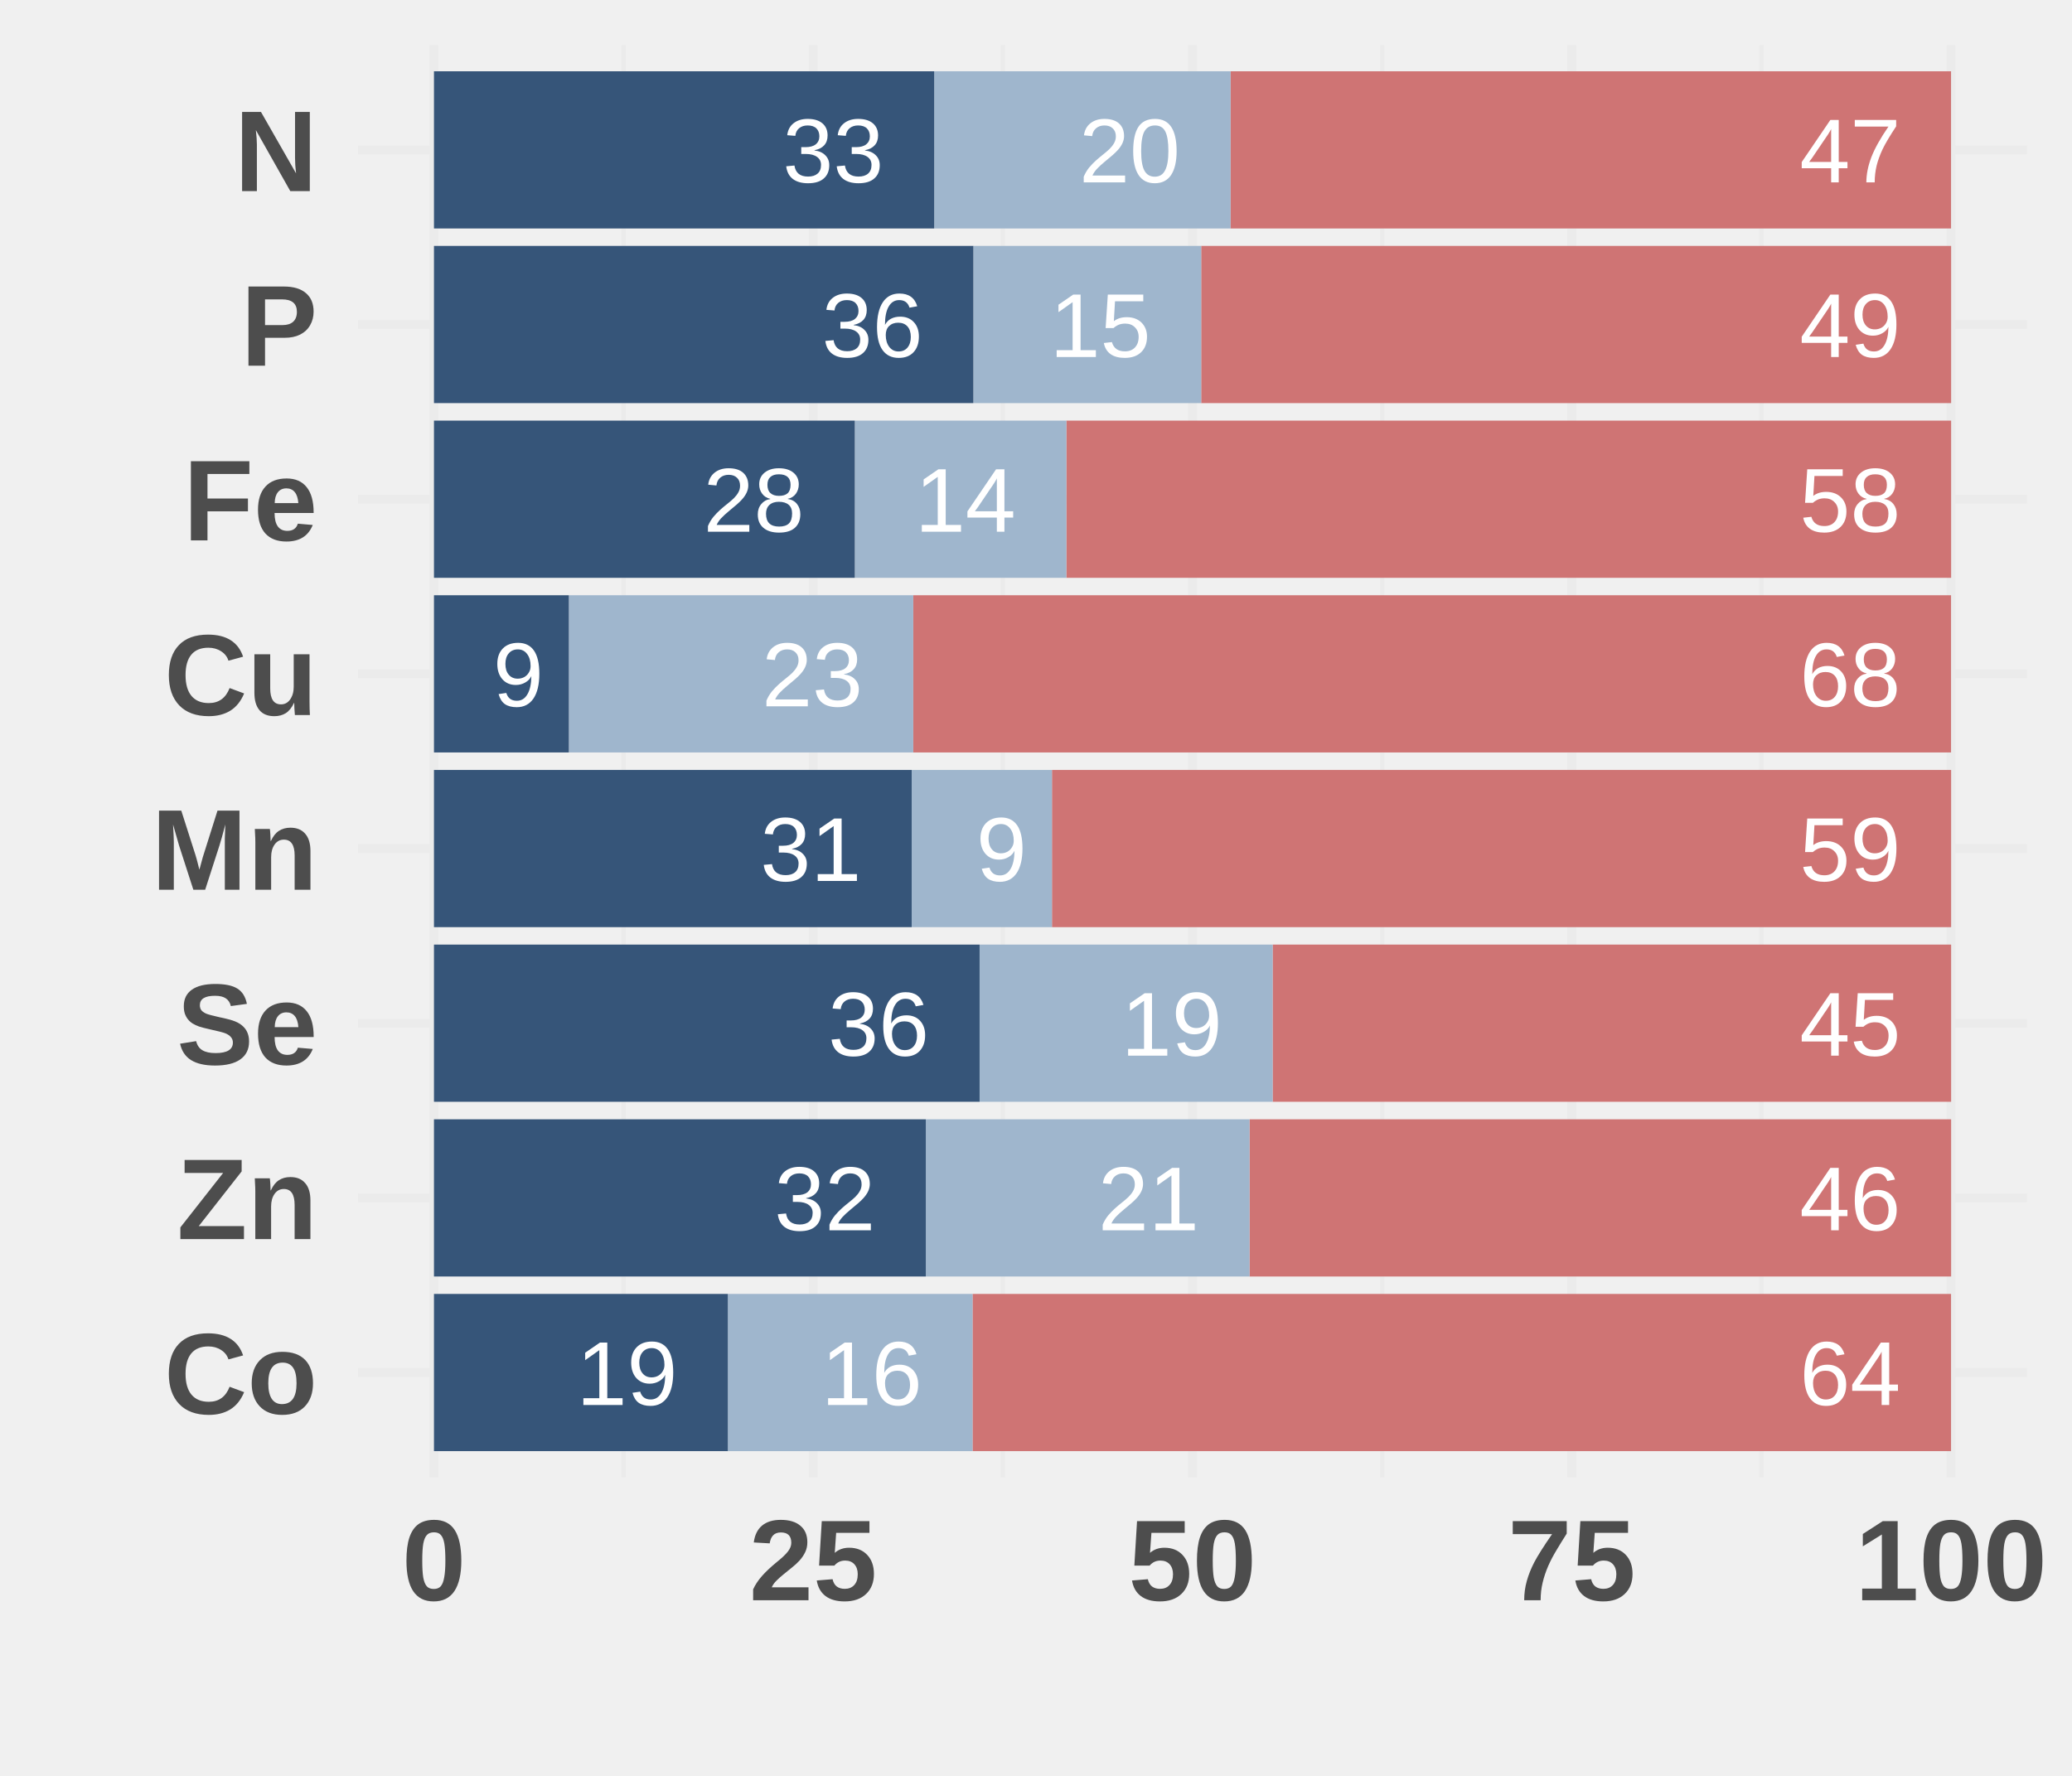
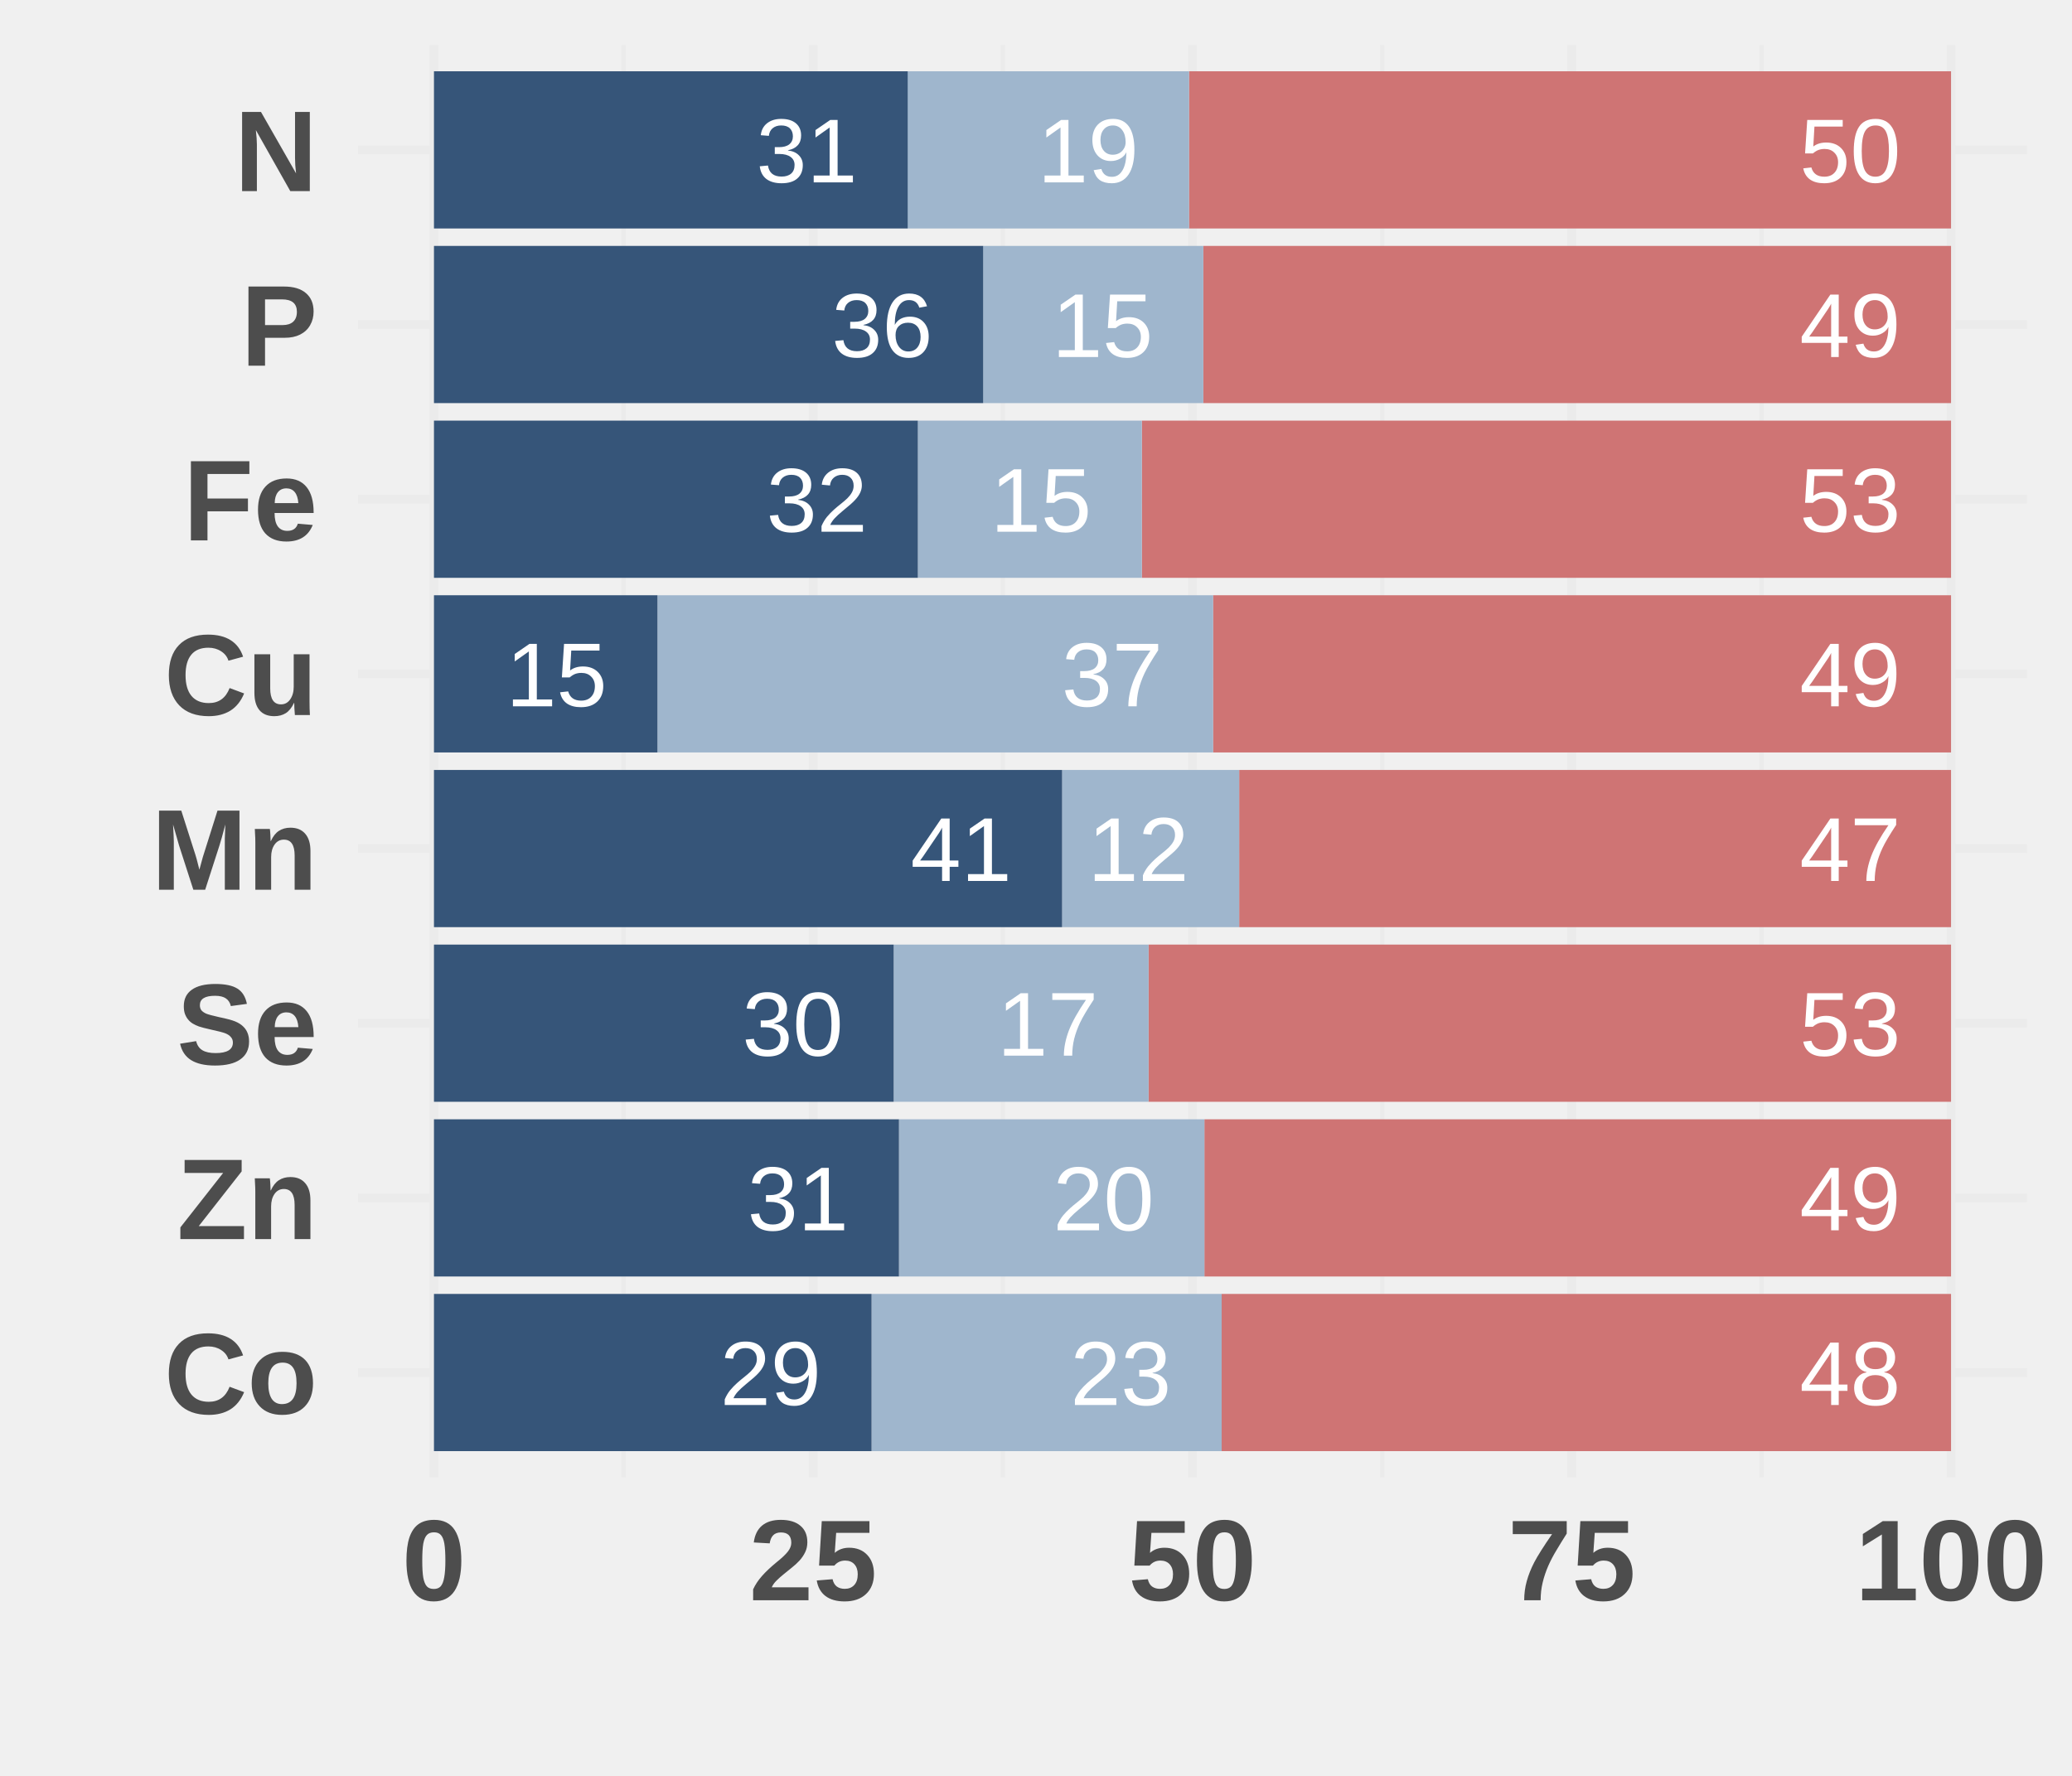
<svg xmlns="http://www.w3.org/2000/svg" class="svglite" width="252.00pt" height="216.00pt" viewBox="0 0 252.00 216.00">
  <defs>
    <style type="text/css">
    .svglite line, .svglite polyline, .svglite polygon, .svglite path, .svglite rect, .svglite circle {
      fill: none;
      stroke: #000000;
      stroke-linecap: round;
      stroke-linejoin: round;
      stroke-miterlimit: 10.00;
    }
    .svglite text {
      white-space: pre;
    }
  </style>
  </defs>
  <rect width="100%" height="100%" style="stroke: none; fill: none;" />
  <defs>
    <clipPath id="cpMC4wMHwyNTIuMDB8MC4wMHwyMTYuMDA=">
      <rect x="0.00" y="0.00" width="252.00" height="216.00" />
    </clipPath>
  </defs>
  <g clip-path="url(#cpMC4wMHwyNTIuMDB8MC4wMHwyMTYuMDA=)">
</g>
  <defs>
    <clipPath id="cpNDMuNTV8MjQ2LjUyfDUuNDh8MTc5LjY5">
      <rect x="43.55" y="5.48" width="202.97" height="174.21" />
    </clipPath>
  </defs>
  <g clip-path="url(#cpNDMuNTV8MjQ2LjUyfDUuNDh8MTc5LjY5)">
    <polyline points="75.84,179.69 75.84,5.48 " style="stroke-width: 0.53; stroke: #EBEBEB; stroke-linecap: butt;" />
    <polyline points="121.97,179.69 121.97,5.48 " style="stroke-width: 0.53; stroke: #EBEBEB; stroke-linecap: butt;" />
    <polyline points="168.10,179.69 168.10,5.48 " style="stroke-width: 0.53; stroke: #EBEBEB; stroke-linecap: butt;" />
    <polyline points="214.23,179.69 214.23,5.48 " style="stroke-width: 0.53; stroke: #EBEBEB; stroke-linecap: butt;" />
    <polyline points="43.55,166.94 246.52,166.94 " style="stroke-width: 1.07; stroke: #EBEBEB; stroke-linecap: butt;" />
    <polyline points="43.55,145.70 246.52,145.70 " style="stroke-width: 1.07; stroke: #EBEBEB; stroke-linecap: butt;" />
    <polyline points="43.55,124.45 246.52,124.45 " style="stroke-width: 1.07; stroke: #EBEBEB; stroke-linecap: butt;" />
    <polyline points="43.55,103.21 246.52,103.21 " style="stroke-width: 1.07; stroke: #EBEBEB; stroke-linecap: butt;" />
    <polyline points="43.55,81.96 246.52,81.96 " style="stroke-width: 1.07; stroke: #EBEBEB; stroke-linecap: butt;" />
    <polyline points="43.55,60.72 246.52,60.72 " style="stroke-width: 1.07; stroke: #EBEBEB; stroke-linecap: butt;" />
    <polyline points="43.55,39.47 246.52,39.47 " style="stroke-width: 1.07; stroke: #EBEBEB; stroke-linecap: butt;" />
    <polyline points="43.55,18.23 246.52,18.23 " style="stroke-width: 1.07; stroke: #EBEBEB; stroke-linecap: butt;" />
    <polyline points="52.78,179.69 52.78,5.48 " style="stroke-width: 1.07; stroke: #EBEBEB; stroke-linecap: butt;" />
    <polyline points="98.90,179.69 98.90,5.48 " style="stroke-width: 1.07; stroke: #EBEBEB; stroke-linecap: butt;" />
    <polyline points="145.03,179.69 145.03,5.48 " style="stroke-width: 1.07; stroke: #EBEBEB; stroke-linecap: butt;" />
    <polyline points="191.16,179.69 191.16,5.48 " style="stroke-width: 1.07; stroke: #EBEBEB; stroke-linecap: butt;" />
    <polyline points="237.29,179.69 237.29,5.48 " style="stroke-width: 1.07; stroke: #EBEBEB; stroke-linecap: butt;" />
-     <rect x="149.65" y="8.67" width="87.64" height="19.12" style="stroke-width: 1.07; stroke: none; stroke-linecap: square; stroke-linejoin: miter; fill: #CF7474;" />
-     <rect x="146.09" y="29.91" width="91.21" height="19.12" style="stroke-width: 1.07; stroke: none; stroke-linecap: square; stroke-linejoin: miter; fill: #CF7474;" />
-     <rect x="129.69" y="51.16" width="107.61" height="19.12" style="stroke-width: 1.07; stroke: none; stroke-linecap: square; stroke-linejoin: miter; fill: #CF7474;" />
-     <rect x="111.06" y="72.40" width="126.23" height="19.12" style="stroke-width: 1.07; stroke: none; stroke-linecap: square; stroke-linejoin: miter; fill: #CF7474;" />
-     <rect x="127.94" y="93.65" width="109.36" height="19.12" style="stroke-width: 1.07; stroke: none; stroke-linecap: square; stroke-linejoin: miter; fill: #CF7474;" />
-     <rect x="154.78" y="114.89" width="82.52" height="19.12" style="stroke-width: 1.07; stroke: none; stroke-linecap: square; stroke-linejoin: miter; fill: #CF7474;" />
-     <rect x="151.97" y="136.14" width="85.33" height="19.12" style="stroke-width: 1.07; stroke: none; stroke-linecap: square; stroke-linejoin: miter; fill: #CF7474;" />
-     <rect x="118.28" y="157.38" width="119.01" height="19.12" style="stroke-width: 1.07; stroke: none; stroke-linecap: square; stroke-linejoin: miter; fill: #CF7474;" />
-     <rect x="113.62" y="8.67" width="36.04" height="19.12" style="stroke-width: 1.07; stroke: none; stroke-linecap: square; stroke-linejoin: miter; fill: #9FB6CD;" />
-     <rect x="118.38" y="29.91" width="27.71" height="19.12" style="stroke-width: 1.07; stroke: none; stroke-linecap: square; stroke-linejoin: miter; fill: #9FB6CD;" />
-     <rect x="103.96" y="51.16" width="25.73" height="19.12" style="stroke-width: 1.07; stroke: none; stroke-linecap: square; stroke-linejoin: miter; fill: #9FB6CD;" />
-     <rect x="69.18" y="72.40" width="41.89" height="19.12" style="stroke-width: 1.07; stroke: none; stroke-linecap: square; stroke-linejoin: miter; fill: #9FB6CD;" />
-     <rect x="110.88" y="93.65" width="17.06" height="19.12" style="stroke-width: 1.07; stroke: none; stroke-linecap: square; stroke-linejoin: miter; fill: #9FB6CD;" />
-     <rect x="119.14" y="114.89" width="35.64" height="19.12" style="stroke-width: 1.07; stroke: none; stroke-linecap: square; stroke-linejoin: miter; fill: #9FB6CD;" />
-     <rect x="112.60" y="136.14" width="39.37" height="19.12" style="stroke-width: 1.07; stroke: none; stroke-linecap: square; stroke-linejoin: miter; fill: #9FB6CD;" />
-     <rect x="88.52" y="157.38" width="29.76" height="19.12" style="stroke-width: 1.07; stroke: none; stroke-linecap: square; stroke-linejoin: miter; fill: #9FB6CD;" />
-     <rect x="52.78" y="8.67" width="60.84" height="19.12" style="stroke-width: 1.07; stroke: none; stroke-linecap: square; stroke-linejoin: miter; fill: #365579;" />
-     <rect x="52.78" y="29.91" width="65.60" height="19.12" style="stroke-width: 1.07; stroke: none; stroke-linecap: square; stroke-linejoin: miter; fill: #365579;" />
-     <rect x="52.78" y="51.16" width="51.18" height="19.12" style="stroke-width: 1.07; stroke: none; stroke-linecap: square; stroke-linejoin: miter; fill: #365579;" />
-     <rect x="52.78" y="72.40" width="16.40" height="19.12" style="stroke-width: 1.07; stroke: none; stroke-linecap: square; stroke-linejoin: miter; fill: #365579;" />
-     <rect x="52.78" y="93.65" width="58.10" height="19.12" style="stroke-width: 1.07; stroke: none; stroke-linecap: square; stroke-linejoin: miter; fill: #365579;" />
-     <rect x="52.78" y="114.89" width="66.36" height="19.12" style="stroke-width: 1.07; stroke: none; stroke-linecap: square; stroke-linejoin: miter; fill: #365579;" />
-     <rect x="52.78" y="136.14" width="59.82" height="19.12" style="stroke-width: 1.07; stroke: none; stroke-linecap: square; stroke-linejoin: miter; fill: #365579;" />
-     <rect x="52.78" y="157.38" width="35.74" height="19.12" style="stroke-width: 1.07; stroke: none; stroke-linecap: square; stroke-linejoin: miter; fill: #365579;" />
-     <text x="231.16" y="22.18" text-anchor="end" style="font-size: 11.04px;fill: #FFFFFF; font-family: &quot;Arial&quot;;" textLength="12.27px" lengthAdjust="spacingAndGlyphs">47</text>
+     <rect x="144.61" y="8.67" width="92.68" height="19.12" style="stroke-width: 1.07; stroke: none; stroke-linecap: square; stroke-linejoin: miter; fill: #CF7474;" />
+     <rect x="146.35" y="29.91" width="90.94" height="19.12" style="stroke-width: 1.07; stroke: none; stroke-linecap: square; stroke-linejoin: miter; fill: #CF7474;" />
+     <rect x="138.87" y="51.16" width="98.42" height="19.12" style="stroke-width: 1.07; stroke: none; stroke-linecap: square; stroke-linejoin: miter; fill: #CF7474;" />
+     <rect x="147.53" y="72.40" width="89.76" height="19.12" style="stroke-width: 1.07; stroke: none; stroke-linecap: square; stroke-linejoin: miter; fill: #CF7474;" />
+     <rect x="150.71" y="93.65" width="86.58" height="19.12" style="stroke-width: 1.07; stroke: none; stroke-linecap: square; stroke-linejoin: miter; fill: #CF7474;" />
+     <rect x="139.69" y="114.89" width="97.60" height="19.12" style="stroke-width: 1.07; stroke: none; stroke-linecap: square; stroke-linejoin: miter; fill: #CF7474;" />
+     <rect x="146.48" y="136.14" width="90.81" height="19.12" style="stroke-width: 1.07; stroke: none; stroke-linecap: square; stroke-linejoin: miter; fill: #CF7474;" />
+     <rect x="148.58" y="157.38" width="88.71" height="19.12" style="stroke-width: 1.07; stroke: none; stroke-linecap: square; stroke-linejoin: miter; fill: #CF7474;" />
+     <rect x="110.39" y="8.67" width="34.22" height="19.12" style="stroke-width: 1.07; stroke: none; stroke-linecap: square; stroke-linejoin: miter; fill: #9FB6CD;" />
+     <rect x="119.56" y="29.91" width="26.79" height="19.12" style="stroke-width: 1.07; stroke: none; stroke-linecap: square; stroke-linejoin: miter; fill: #9FB6CD;" />
+     <rect x="111.63" y="51.16" width="27.24" height="19.12" style="stroke-width: 1.07; stroke: none; stroke-linecap: square; stroke-linejoin: miter; fill: #9FB6CD;" />
+     <rect x="79.96" y="72.40" width="67.58" height="19.12" style="stroke-width: 1.07; stroke: none; stroke-linecap: square; stroke-linejoin: miter; fill: #9FB6CD;" />
+     <rect x="129.16" y="93.65" width="21.55" height="19.12" style="stroke-width: 1.07; stroke: none; stroke-linecap: square; stroke-linejoin: miter; fill: #9FB6CD;" />
+     <rect x="108.69" y="114.89" width="31.00" height="19.12" style="stroke-width: 1.07; stroke: none; stroke-linecap: square; stroke-linejoin: miter; fill: #9FB6CD;" />
+     <rect x="109.32" y="136.14" width="37.16" height="19.12" style="stroke-width: 1.07; stroke: none; stroke-linecap: square; stroke-linejoin: miter; fill: #9FB6CD;" />
+     <rect x="106.00" y="157.38" width="42.58" height="19.12" style="stroke-width: 1.07; stroke: none; stroke-linecap: square; stroke-linejoin: miter; fill: #9FB6CD;" />
+     <rect x="52.78" y="8.67" width="57.62" height="19.12" style="stroke-width: 1.07; stroke: none; stroke-linecap: square; stroke-linejoin: miter; fill: #365579;" />
+     <rect x="52.78" y="29.91" width="66.79" height="19.12" style="stroke-width: 1.07; stroke: none; stroke-linecap: square; stroke-linejoin: miter; fill: #365579;" />
+     <rect x="52.78" y="51.16" width="58.85" height="19.12" style="stroke-width: 1.07; stroke: none; stroke-linecap: square; stroke-linejoin: miter; fill: #365579;" />
+     <rect x="52.78" y="72.40" width="27.18" height="19.12" style="stroke-width: 1.07; stroke: none; stroke-linecap: square; stroke-linejoin: miter; fill: #365579;" />
+     <rect x="52.78" y="93.65" width="76.39" height="19.12" style="stroke-width: 1.07; stroke: none; stroke-linecap: square; stroke-linejoin: miter; fill: #365579;" />
+     <rect x="52.78" y="114.89" width="55.91" height="19.12" style="stroke-width: 1.07; stroke: none; stroke-linecap: square; stroke-linejoin: miter; fill: #365579;" />
+     <rect x="52.78" y="136.14" width="56.55" height="19.12" style="stroke-width: 1.07; stroke: none; stroke-linecap: square; stroke-linejoin: miter; fill: #365579;" />
+     <rect x="52.78" y="157.38" width="53.22" height="19.12" style="stroke-width: 1.07; stroke: none; stroke-linecap: square; stroke-linejoin: miter; fill: #365579;" />
+     <text x="231.16" y="22.18" text-anchor="end" style="font-size: 11.04px;fill: #FFFFFF; font-family: &quot;Arial&quot;;" textLength="12.27px" lengthAdjust="spacingAndGlyphs">50</text>
    <text x="231.16" y="43.42" text-anchor="end" style="font-size: 11.04px;fill: #FFFFFF; font-family: &quot;Arial&quot;;" textLength="12.27px" lengthAdjust="spacingAndGlyphs">49</text>
-     <text x="231.16" y="64.67" text-anchor="end" style="font-size: 11.04px;fill: #FFFFFF; font-family: &quot;Arial&quot;;" textLength="12.27px" lengthAdjust="spacingAndGlyphs">58</text>
-     <text x="231.16" y="85.91" text-anchor="end" style="font-size: 11.04px;fill: #FFFFFF; font-family: &quot;Arial&quot;;" textLength="12.27px" lengthAdjust="spacingAndGlyphs">68</text>
-     <text x="231.16" y="107.15" text-anchor="end" style="font-size: 11.04px;fill: #FFFFFF; font-family: &quot;Arial&quot;;" textLength="12.27px" lengthAdjust="spacingAndGlyphs">59</text>
-     <text x="231.16" y="128.40" text-anchor="end" style="font-size: 11.04px;fill: #FFFFFF; font-family: &quot;Arial&quot;;" textLength="12.27px" lengthAdjust="spacingAndGlyphs">45</text>
-     <text x="231.16" y="149.64" text-anchor="end" style="font-size: 11.04px;fill: #FFFFFF; font-family: &quot;Arial&quot;;" textLength="12.27px" lengthAdjust="spacingAndGlyphs">46</text>
-     <text x="231.16" y="170.89" text-anchor="end" style="font-size: 11.04px;fill: #FFFFFF; font-family: &quot;Arial&quot;;" textLength="12.27px" lengthAdjust="spacingAndGlyphs">64</text>
-     <text x="143.52" y="22.18" text-anchor="end" style="font-size: 11.04px;fill: #FFFFFF; font-family: &quot;Arial&quot;;" textLength="12.27px" lengthAdjust="spacingAndGlyphs">20</text>
-     <text x="139.95" y="43.42" text-anchor="end" style="font-size: 11.04px;fill: #FFFFFF; font-family: &quot;Arial&quot;;" textLength="12.27px" lengthAdjust="spacingAndGlyphs">15</text>
-     <text x="123.55" y="64.67" text-anchor="end" style="font-size: 11.04px;fill: #FFFFFF; font-family: &quot;Arial&quot;;" textLength="12.27px" lengthAdjust="spacingAndGlyphs">14</text>
-     <text x="104.93" y="85.91" text-anchor="end" style="font-size: 11.04px;fill: #FFFFFF; font-family: &quot;Arial&quot;;" textLength="12.27px" lengthAdjust="spacingAndGlyphs">23</text>
-     <text x="124.87" y="107.15" text-anchor="end" style="font-size: 11.04px;fill: #FFFFFF; font-family: &quot;Arial&quot;;" textLength="6.13px" lengthAdjust="spacingAndGlyphs">9</text>
-     <text x="148.64" y="128.40" text-anchor="end" style="font-size: 11.04px;fill: #FFFFFF; font-family: &quot;Arial&quot;;" textLength="12.27px" lengthAdjust="spacingAndGlyphs">19</text>
-     <text x="145.83" y="149.64" text-anchor="end" style="font-size: 11.04px;fill: #FFFFFF; font-family: &quot;Arial&quot;;" textLength="12.27px" lengthAdjust="spacingAndGlyphs">21</text>
-     <text x="112.15" y="170.89" text-anchor="end" style="font-size: 11.04px;fill: #FFFFFF; font-family: &quot;Arial&quot;;" textLength="12.27px" lengthAdjust="spacingAndGlyphs">16</text>
-     <text x="107.48" y="22.18" text-anchor="end" style="font-size: 11.04px;fill: #FFFFFF; font-family: &quot;Arial&quot;;" textLength="12.27px" lengthAdjust="spacingAndGlyphs">33</text>
-     <text x="112.24" y="43.42" text-anchor="end" style="font-size: 11.04px;fill: #FFFFFF; font-family: &quot;Arial&quot;;" textLength="12.27px" lengthAdjust="spacingAndGlyphs">36</text>
-     <text x="97.82" y="64.67" text-anchor="end" style="font-size: 11.04px;fill: #FFFFFF; font-family: &quot;Arial&quot;;" textLength="12.27px" lengthAdjust="spacingAndGlyphs">28</text>
-     <text x="66.11" y="85.91" text-anchor="end" style="font-size: 11.04px;fill: #FFFFFF; font-family: &quot;Arial&quot;;" textLength="6.13px" lengthAdjust="spacingAndGlyphs">9</text>
-     <text x="104.75" y="107.15" text-anchor="end" style="font-size: 11.04px;fill: #FFFFFF; font-family: &quot;Arial&quot;;" textLength="12.27px" lengthAdjust="spacingAndGlyphs">31</text>
-     <text x="113.00" y="128.40" text-anchor="end" style="font-size: 11.04px;fill: #FFFFFF; font-family: &quot;Arial&quot;;" textLength="12.27px" lengthAdjust="spacingAndGlyphs">36</text>
-     <text x="106.46" y="149.64" text-anchor="end" style="font-size: 11.04px;fill: #FFFFFF; font-family: &quot;Arial&quot;;" textLength="12.27px" lengthAdjust="spacingAndGlyphs">32</text>
-     <text x="82.39" y="170.89" text-anchor="end" style="font-size: 11.04px;fill: #FFFFFF; font-family: &quot;Arial&quot;;" textLength="12.27px" lengthAdjust="spacingAndGlyphs">19</text>
+     <text x="231.16" y="64.67" text-anchor="end" style="font-size: 11.04px;fill: #FFFFFF; font-family: &quot;Arial&quot;;" textLength="12.27px" lengthAdjust="spacingAndGlyphs">53</text>
+     <text x="231.16" y="85.91" text-anchor="end" style="font-size: 11.04px;fill: #FFFFFF; font-family: &quot;Arial&quot;;" textLength="12.27px" lengthAdjust="spacingAndGlyphs">49</text>
+     <text x="231.16" y="107.15" text-anchor="end" style="font-size: 11.04px;fill: #FFFFFF; font-family: &quot;Arial&quot;;" textLength="12.27px" lengthAdjust="spacingAndGlyphs">47</text>
+     <text x="231.16" y="128.40" text-anchor="end" style="font-size: 11.04px;fill: #FFFFFF; font-family: &quot;Arial&quot;;" textLength="12.27px" lengthAdjust="spacingAndGlyphs">53</text>
+     <text x="231.16" y="149.64" text-anchor="end" style="font-size: 11.04px;fill: #FFFFFF; font-family: &quot;Arial&quot;;" textLength="12.27px" lengthAdjust="spacingAndGlyphs">49</text>
+     <text x="231.16" y="170.89" text-anchor="end" style="font-size: 11.04px;fill: #FFFFFF; font-family: &quot;Arial&quot;;" textLength="12.27px" lengthAdjust="spacingAndGlyphs">48</text>
+     <text x="138.48" y="22.18" text-anchor="end" style="font-size: 11.04px;fill: #FFFFFF; font-family: &quot;Arial&quot;;" textLength="12.27px" lengthAdjust="spacingAndGlyphs">19</text>
+     <text x="140.22" y="43.42" text-anchor="end" style="font-size: 11.04px;fill: #FFFFFF; font-family: &quot;Arial&quot;;" textLength="12.27px" lengthAdjust="spacingAndGlyphs">15</text>
+     <text x="132.74" y="64.67" text-anchor="end" style="font-size: 11.04px;fill: #FFFFFF; font-family: &quot;Arial&quot;;" textLength="12.27px" lengthAdjust="spacingAndGlyphs">15</text>
+     <text x="141.40" y="85.91" text-anchor="end" style="font-size: 11.04px;fill: #FFFFFF; font-family: &quot;Arial&quot;;" textLength="12.27px" lengthAdjust="spacingAndGlyphs">37</text>
+     <text x="144.58" y="107.15" text-anchor="end" style="font-size: 11.04px;fill: #FFFFFF; font-family: &quot;Arial&quot;;" textLength="12.27px" lengthAdjust="spacingAndGlyphs">12</text>
+     <text x="133.56" y="128.40" text-anchor="end" style="font-size: 11.04px;fill: #FFFFFF; font-family: &quot;Arial&quot;;" textLength="12.27px" lengthAdjust="spacingAndGlyphs">17</text>
+     <text x="140.35" y="149.64" text-anchor="end" style="font-size: 11.04px;fill: #FFFFFF; font-family: &quot;Arial&quot;;" textLength="12.27px" lengthAdjust="spacingAndGlyphs">20</text>
+     <text x="142.45" y="170.89" text-anchor="end" style="font-size: 11.04px;fill: #FFFFFF; font-family: &quot;Arial&quot;;" textLength="12.27px" lengthAdjust="spacingAndGlyphs">23</text>
+     <text x="104.26" y="22.18" text-anchor="end" style="font-size: 11.04px;fill: #FFFFFF; font-family: &quot;Arial&quot;;" textLength="12.27px" lengthAdjust="spacingAndGlyphs">31</text>
+     <text x="113.43" y="43.42" text-anchor="end" style="font-size: 11.04px;fill: #FFFFFF; font-family: &quot;Arial&quot;;" textLength="12.27px" lengthAdjust="spacingAndGlyphs">36</text>
+     <text x="105.49" y="64.67" text-anchor="end" style="font-size: 11.04px;fill: #FFFFFF; font-family: &quot;Arial&quot;;" textLength="12.27px" lengthAdjust="spacingAndGlyphs">32</text>
+     <text x="73.82" y="85.91" text-anchor="end" style="font-size: 11.04px;fill: #FFFFFF; font-family: &quot;Arial&quot;;" textLength="12.27px" lengthAdjust="spacingAndGlyphs">15</text>
+     <text x="123.03" y="107.15" text-anchor="end" style="font-size: 11.04px;fill: #FFFFFF; font-family: &quot;Arial&quot;;" textLength="12.27px" lengthAdjust="spacingAndGlyphs">41</text>
+     <text x="102.55" y="128.40" text-anchor="end" style="font-size: 11.04px;fill: #FFFFFF; font-family: &quot;Arial&quot;;" textLength="12.27px" lengthAdjust="spacingAndGlyphs">30</text>
+     <text x="103.19" y="149.64" text-anchor="end" style="font-size: 11.04px;fill: #FFFFFF; font-family: &quot;Arial&quot;;" textLength="12.27px" lengthAdjust="spacingAndGlyphs">31</text>
+     <text x="99.86" y="170.89" text-anchor="end" style="font-size: 11.04px;fill: #FFFFFF; font-family: &quot;Arial&quot;;" textLength="12.27px" lengthAdjust="spacingAndGlyphs">29</text>
  </g>
  <g clip-path="url(#cpMC4wMHwyNTIuMDB8MC4wMHwyMTYuMDA=)">
    <text x="38.62" y="171.95" text-anchor="end" style="font-size: 14.00px; font-weight: bold;fill: #4D4D4D; font-family: &quot;Arial&quot;;" textLength="18.66px" lengthAdjust="spacingAndGlyphs">Co</text>
    <text x="38.62" y="150.71" text-anchor="end" style="font-size: 14.00px; font-weight: bold;fill: #4D4D4D; font-family: &quot;Arial&quot;;" textLength="17.09px" lengthAdjust="spacingAndGlyphs">Zn</text>
    <text x="38.62" y="129.46" text-anchor="end" style="font-size: 14.00px; font-weight: bold;fill: #4D4D4D; font-family: &quot;Arial&quot;;" textLength="17.12px" lengthAdjust="spacingAndGlyphs">Se</text>
    <text x="38.62" y="108.22" text-anchor="end" style="font-size: 14.00px; font-weight: bold;fill: #4D4D4D; font-family: &quot;Arial&quot;;" textLength="20.20px" lengthAdjust="spacingAndGlyphs">Mn</text>
    <text x="38.62" y="86.97" text-anchor="end" style="font-size: 14.00px; font-weight: bold;fill: #4D4D4D; font-family: &quot;Arial&quot;;" textLength="18.66px" lengthAdjust="spacingAndGlyphs">Cu</text>
    <text x="38.62" y="65.73" text-anchor="end" style="font-size: 14.00px; font-weight: bold;fill: #4D4D4D; font-family: &quot;Arial&quot;;" textLength="16.33px" lengthAdjust="spacingAndGlyphs">Fe</text>
    <text x="38.62" y="44.48" text-anchor="end" style="font-size: 14.00px; font-weight: bold;fill: #4D4D4D; font-family: &quot;Arial&quot;;" textLength="9.34px" lengthAdjust="spacingAndGlyphs">P</text>
    <text x="38.62" y="23.24" text-anchor="end" style="font-size: 14.00px; font-weight: bold;fill: #4D4D4D; font-family: &quot;Arial&quot;;" textLength="10.11px" lengthAdjust="spacingAndGlyphs">N</text>
    <text x="52.78" y="194.64" text-anchor="middle" style="font-size: 14.00px; font-weight: bold;fill: #4D4D4D; font-family: &quot;Arial&quot;;" textLength="7.78px" lengthAdjust="spacingAndGlyphs">0</text>
    <text x="98.90" y="194.64" text-anchor="middle" style="font-size: 14.00px; font-weight: bold;fill: #4D4D4D; font-family: &quot;Arial&quot;;" textLength="15.57px" lengthAdjust="spacingAndGlyphs">25</text>
    <text x="145.03" y="194.64" text-anchor="middle" style="font-size: 14.00px; font-weight: bold;fill: #4D4D4D; font-family: &quot;Arial&quot;;" textLength="15.57px" lengthAdjust="spacingAndGlyphs">50</text>
    <text x="191.16" y="194.64" text-anchor="middle" style="font-size: 14.00px; font-weight: bold;fill: #4D4D4D; font-family: &quot;Arial&quot;;" textLength="15.57px" lengthAdjust="spacingAndGlyphs">75</text>
    <text x="237.29" y="194.64" text-anchor="middle" style="font-size: 14.00px; font-weight: bold;fill: #4D4D4D; font-family: &quot;Arial&quot;;" textLength="23.35px" lengthAdjust="spacingAndGlyphs">100</text>
  </g>
</svg>
